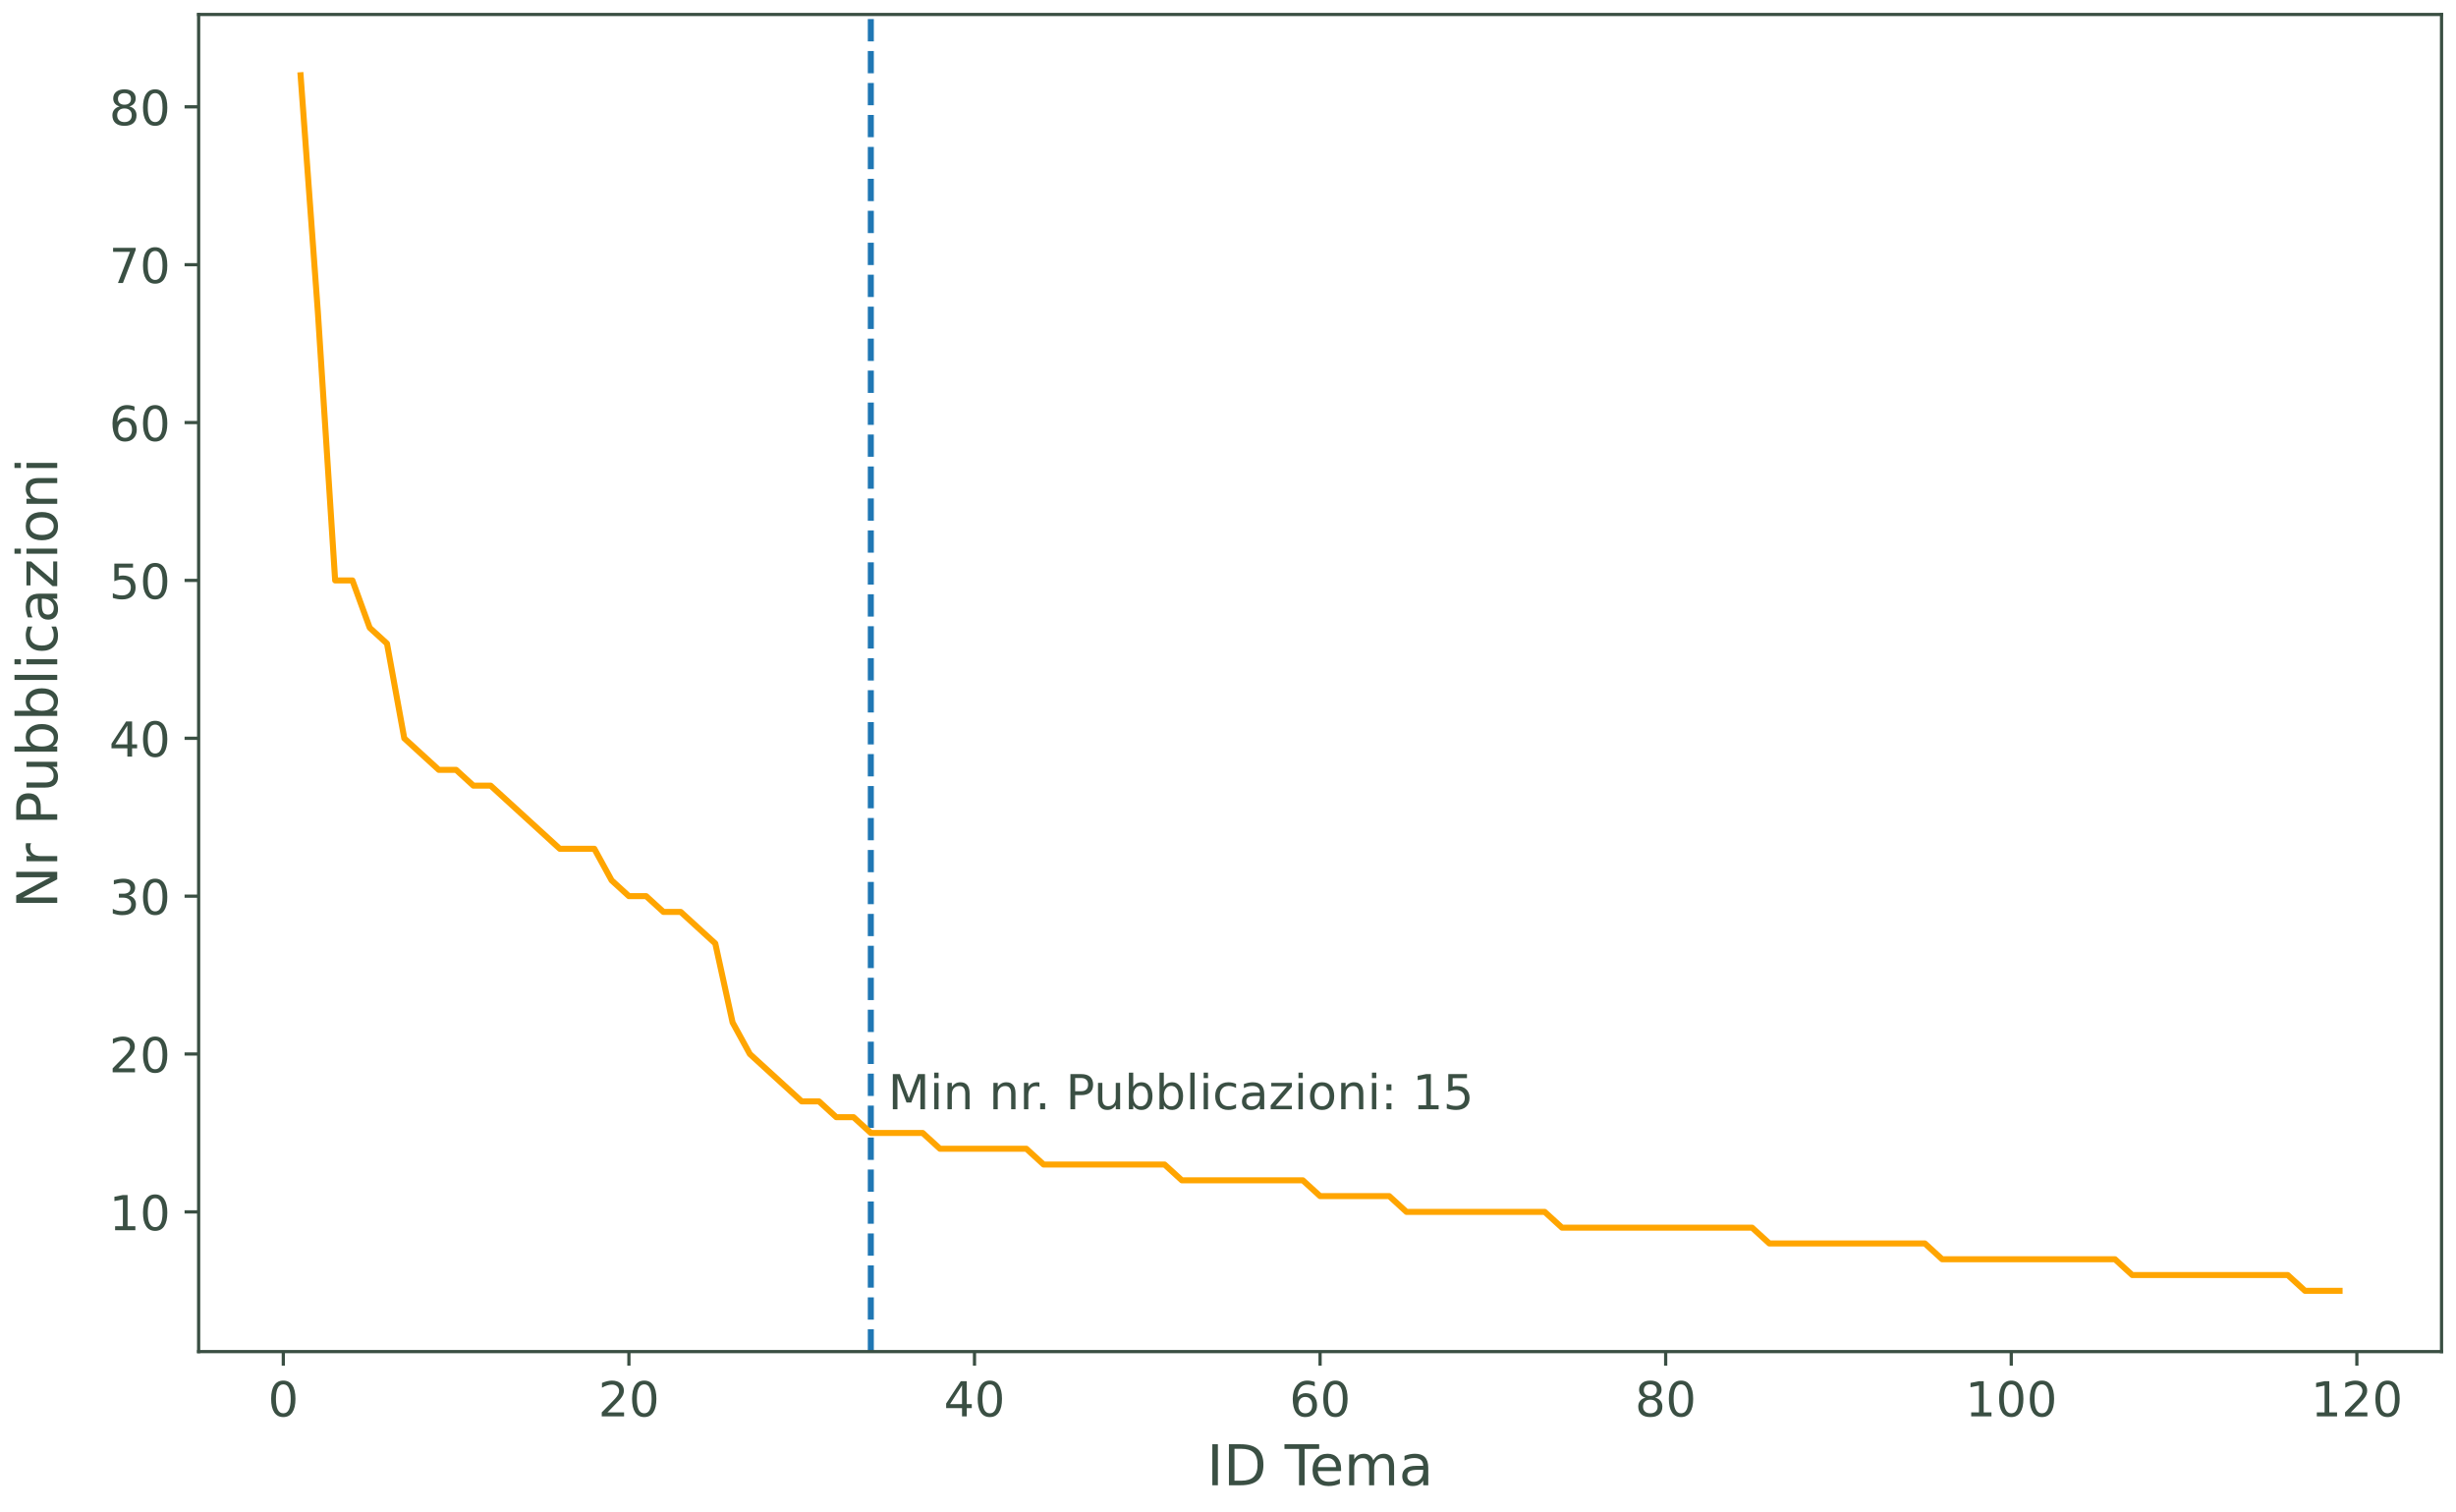
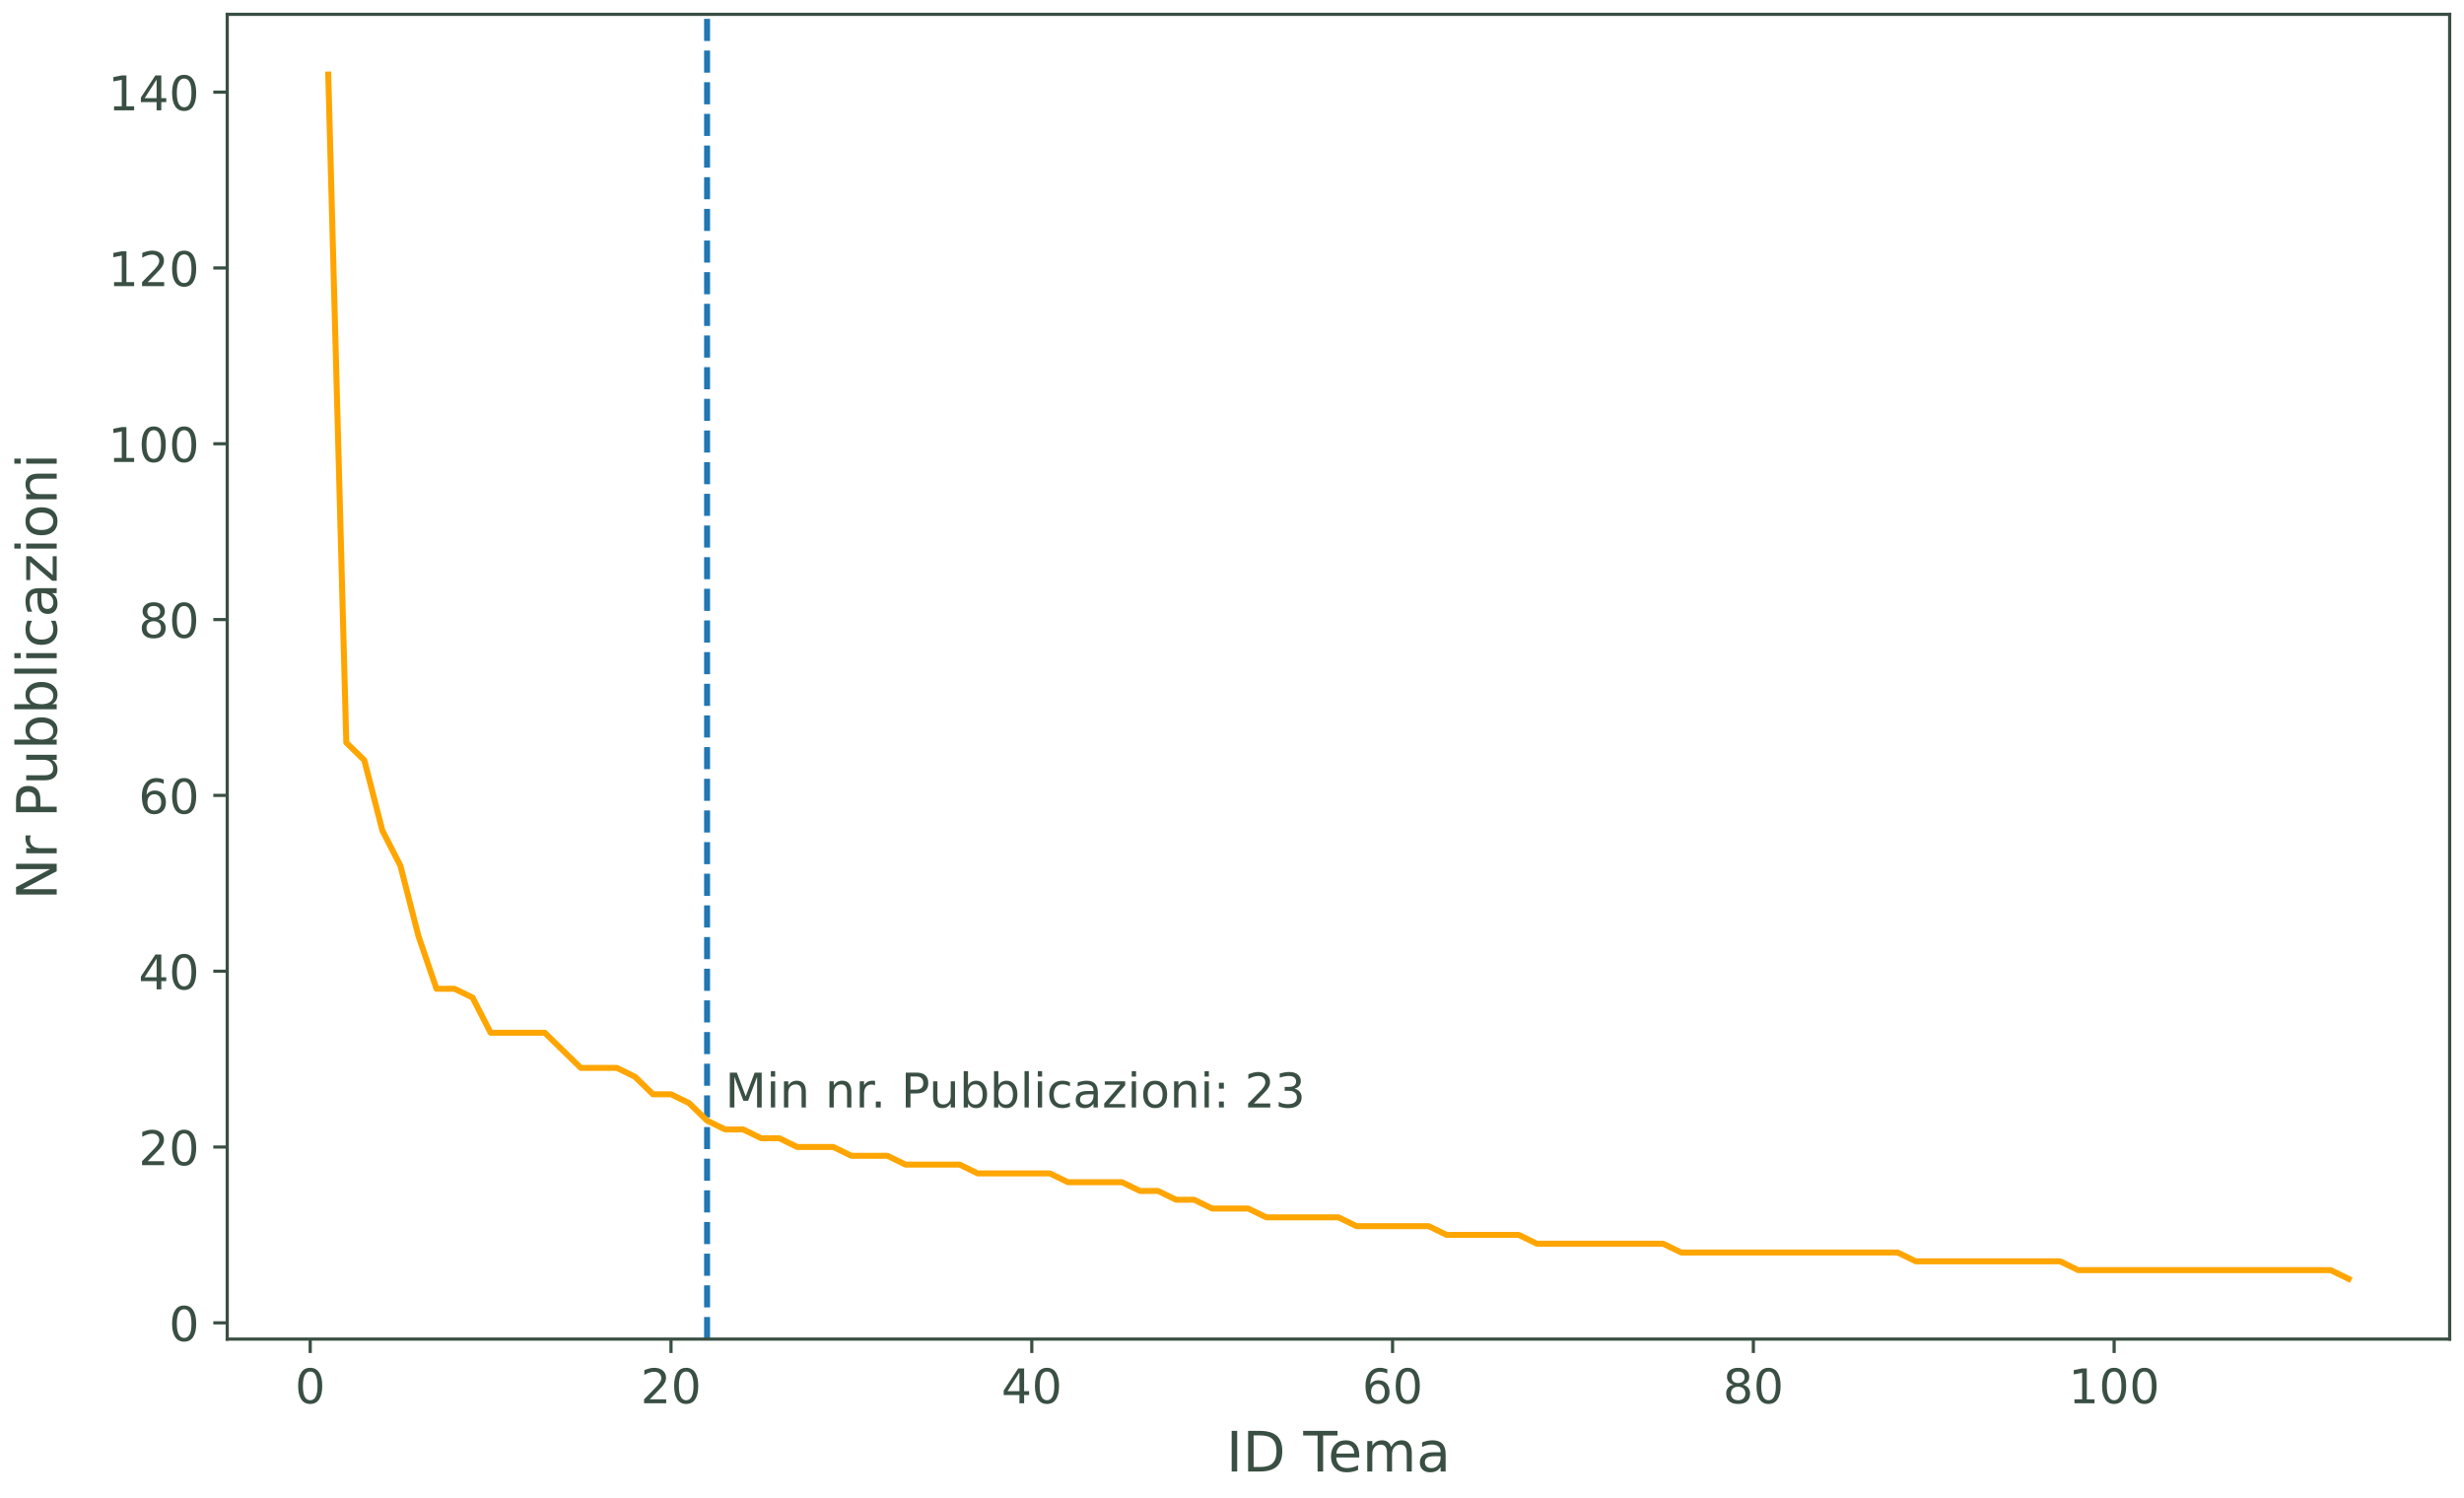
- <svg xmlns="http://www.w3.org/2000/svg" xmlns:xlink="http://www.w3.org/1999/xlink" width="611.019pt" height="376.003pt" viewBox="0 0 611.019 376.003" version="1.1">
+ <svg xmlns="http://www.w3.org/2000/svg" xmlns:xlink="http://www.w3.org/1999/xlink" width="618.654pt" height="376.003pt" viewBox="0 0 618.654 376.003" version="1.1">
  <defs>
    <style type="text/css">*{stroke-linejoin: round; stroke-linecap: butt}</style>
  </defs>
  <g id="figure_1">
    <g id="patch_1">
-       <path d="M 0 376.003  L 611.019 376.003  L 611.019 0  L 0 0  L 0 376.003  z " style="fill: none" />
+       <path d="M 0 376.003  L 618.654 376.003  L 618.654 0  L 0 0  L 0 376.003  z " style="fill: none" />
    </g>
    <g id="axes_1">
      <g id="patch_2">
-         <path d="M 49.419 336.24  L 607.419 336.24  L 607.419 3.6  L 49.419 3.6  L 49.419 336.24  z " style="fill: none" />
+         <path d="M 57.054 336.24  L 615.054 336.24  L 615.054 3.6  L 57.054 3.6  L 57.054 336.24  z " style="fill: none" />
      </g>
      <g id="matplotlib.axis_1">
        <g id="xtick_1">
          <g id="line2d_1">
            <defs>
-               <path id="m295fb60865" d="M 0 0  L 0 3.5  " style="stroke: #3a4f43; stroke-width: 0.8" />
+               <path id="maa30530f36" d="M 0 0  L 0 3.5  " style="stroke: #3a4f43; stroke-width: 0.8" />
            </defs>
            <g>
-               <use xlink:href="#m295fb60865" x="70.484" y="336.24" style="fill: #3a4f43; stroke: #3a4f43; stroke-width: 0.8" />
+               <use xlink:href="#maa30530f36" x="77.889" y="336.24" style="fill: #3a4f43; stroke: #3a4f43; stroke-width: 0.8" />
            </g>
          </g>
          <g id="text_1">
-             <g style="fill: #3a4f43" transform="translate(66.66659 352.3581) scale(0.12 -0.12)">
+             <g style="fill: #3a4f43" transform="translate(74.07129 352.3581) scale(0.12 -0.12)">
              <defs>
                <path id="DejaVuSans-30" d="M 2034 4250  Q 1547 4250 1301 3770  Q 1056 3291 1056 2328  Q 1056 1369 1301 889  Q 1547 409 2034 409  Q 2525 409 2770 889  Q 3016 1369 3016 2328  Q 3016 3291 2770 3770  Q 2525 4250 2034 4250  z M 2034 4750  Q 2819 4750 3233 4129  Q 3647 3509 3647 2328  Q 3647 1150 3233 529  Q 2819 -91 2034 -91  Q 1250 -91 836 529  Q 422 1150 422 2328  Q 422 3509 836 4129  Q 1250 4750 2034 4750  z " transform="scale(0.015625)" />
              </defs>
              <use xlink:href="#DejaVuSans-30" />
            </g>
          </g>
        </g>
        <g id="xtick_2">
          <g id="line2d_2">
            <g>
-               <use xlink:href="#m295fb60865" x="156.463" y="336.24" style="fill: #3a4f43; stroke: #3a4f43; stroke-width: 0.8" />
+               <use xlink:href="#maa30530f36" x="168.473" y="336.24" style="fill: #3a4f43; stroke: #3a4f43; stroke-width: 0.8" />
            </g>
          </g>
          <g id="text_2">
-             <g style="fill: #3a4f43" transform="translate(148.8275 352.3581) scale(0.12 -0.12)">
+             <g style="fill: #3a4f43" transform="translate(160.8382 352.3581) scale(0.12 -0.12)">
              <defs>
                <path id="DejaVuSans-32" d="M 1228 531  L 3431 531  L 3431 0  L 469 0  L 469 531  Q 828 903 1448 1529  Q 2069 2156 2228 2338  Q 2531 2678 2651 2914  Q 2772 3150 2772 3378  Q 2772 3750 2511 3984  Q 2250 4219 1831 4219  Q 1534 4219 1204 4116  Q 875 4013 500 3803  L 500 4441  Q 881 4594 1212 4672  Q 1544 4750 1819 4750  Q 2544 4750 2975 4387  Q 3406 4025 3406 3419  Q 3406 3131 3298 2873  Q 3191 2616 2906 2266  Q 2828 2175 2409 1742  Q 1991 1309 1228 531  z " transform="scale(0.015625)" />
              </defs>
              <use xlink:href="#DejaVuSans-32" />
              <use xlink:href="#DejaVuSans-30" transform="translate(63.62305 0)" />
            </g>
          </g>
        </g>
        <g id="xtick_3">
          <g id="line2d_3">
            <g>
-               <use xlink:href="#m295fb60865" x="242.441" y="336.24" style="fill: #3a4f43; stroke: #3a4f43; stroke-width: 0.8" />
+               <use xlink:href="#maa30530f36" x="259.058" y="336.24" style="fill: #3a4f43; stroke: #3a4f43; stroke-width: 0.8" />
            </g>
          </g>
          <g id="text_3">
-             <g style="fill: #3a4f43" transform="translate(234.8059 352.3581) scale(0.12 -0.12)">
+             <g style="fill: #3a4f43" transform="translate(251.4226 352.3581) scale(0.12 -0.12)">
              <defs>
                <path id="DejaVuSans-34" d="M 2419 4116  L 825 1625  L 2419 1625  L 2419 4116  z M 2253 4666  L 3047 4666  L 3047 1625  L 3713 1625  L 3713 1100  L 3047 1100  L 3047 0  L 2419 0  L 2419 1100  L 313 1100  L 313 1709  L 2253 4666  z " transform="scale(0.015625)" />
              </defs>
              <use xlink:href="#DejaVuSans-34" />
              <use xlink:href="#DejaVuSans-30" transform="translate(63.62305 0)" />
            </g>
          </g>
        </g>
        <g id="xtick_4">
          <g id="line2d_4">
            <g>
-               <use xlink:href="#m295fb60865" x="328.419" y="336.24" style="fill: #3a4f43; stroke: #3a4f43; stroke-width: 0.8" />
+               <use xlink:href="#maa30530f36" x="349.642" y="336.24" style="fill: #3a4f43; stroke: #3a4f43; stroke-width: 0.8" />
            </g>
          </g>
          <g id="text_4">
-             <g style="fill: #3a4f43" transform="translate(320.7844 352.3581) scale(0.12 -0.12)">
+             <g style="fill: #3a4f43" transform="translate(342.007 352.3581) scale(0.12 -0.12)">
              <defs>
                <path id="DejaVuSans-36" d="M 2113 2584  Q 1688 2584 1439 2293  Q 1191 2003 1191 1497  Q 1191 994 1439 701  Q 1688 409 2113 409  Q 2538 409 2786 701  Q 3034 994 3034 1497  Q 3034 2003 2786 2293  Q 2538 2584 2113 2584  z M 3366 4563  L 3366 3988  Q 3128 4100 2886 4159  Q 2644 4219 2406 4219  Q 1781 4219 1451 3797  Q 1122 3375 1075 2522  Q 1259 2794 1537 2939  Q 1816 3084 2150 3084  Q 2853 3084 3261 2657  Q 3669 2231 3669 1497  Q 3669 778 3244 343  Q 2819 -91 2113 -91  Q 1303 -91 875 529  Q 447 1150 447 2328  Q 447 3434 972 4092  Q 1497 4750 2381 4750  Q 2619 4750 2861 4703  Q 3103 4656 3366 4563  z " transform="scale(0.015625)" />
              </defs>
              <use xlink:href="#DejaVuSans-36" />
              <use xlink:href="#DejaVuSans-30" transform="translate(63.62305 0)" />
            </g>
          </g>
        </g>
        <g id="xtick_5">
          <g id="line2d_5">
            <g>
-               <use xlink:href="#m295fb60865" x="414.398" y="336.24" style="fill: #3a4f43; stroke: #3a4f43; stroke-width: 0.8" />
+               <use xlink:href="#maa30530f36" x="440.226" y="336.24" style="fill: #3a4f43; stroke: #3a4f43; stroke-width: 0.8" />
            </g>
          </g>
          <g id="text_5">
-             <g style="fill: #3a4f43" transform="translate(406.7628 352.3581) scale(0.12 -0.12)">
+             <g style="fill: #3a4f43" transform="translate(432.5915 352.3581) scale(0.12 -0.12)">
              <defs>
                <path id="DejaVuSans-38" d="M 2034 2216  Q 1584 2216 1326 1975  Q 1069 1734 1069 1313  Q 1069 891 1326 650  Q 1584 409 2034 409  Q 2484 409 2743 651  Q 3003 894 3003 1313  Q 3003 1734 2745 1975  Q 2488 2216 2034 2216  z M 1403 2484  Q 997 2584 770 2862  Q 544 3141 544 3541  Q 544 4100 942 4425  Q 1341 4750 2034 4750  Q 2731 4750 3128 4425  Q 3525 4100 3525 3541  Q 3525 3141 3298 2862  Q 3072 2584 2669 2484  Q 3125 2378 3379 2068  Q 3634 1759 3634 1313  Q 3634 634 3220 271  Q 2806 -91 2034 -91  Q 1263 -91 848 271  Q 434 634 434 1313  Q 434 1759 690 2068  Q 947 2378 1403 2484  z M 1172 3481  Q 1172 3119 1398 2916  Q 1625 2713 2034 2713  Q 2441 2713 2670 2916  Q 2900 3119 2900 3481  Q 2900 3844 2670 4047  Q 2441 4250 2034 4250  Q 1625 4250 1398 4047  Q 1172 3844 1172 3481  z " transform="scale(0.015625)" />
              </defs>
              <use xlink:href="#DejaVuSans-38" />
              <use xlink:href="#DejaVuSans-30" transform="translate(63.62305 0)" />
            </g>
          </g>
        </g>
        <g id="xtick_6">
          <g id="line2d_6">
            <g>
-               <use xlink:href="#m295fb60865" x="500.376" y="336.24" style="fill: #3a4f43; stroke: #3a4f43; stroke-width: 0.8" />
+               <use xlink:href="#maa30530f36" x="530.811" y="336.24" style="fill: #3a4f43; stroke: #3a4f43; stroke-width: 0.8" />
            </g>
          </g>
          <g id="text_6">
-             <g style="fill: #3a4f43" transform="translate(488.9237 352.3581) scale(0.12 -0.12)">
+             <g style="fill: #3a4f43" transform="translate(519.3584 352.3581) scale(0.12 -0.12)">
              <defs>
                <path id="DejaVuSans-31" d="M 794 531  L 1825 531  L 1825 4091  L 703 3866  L 703 4441  L 1819 4666  L 2450 4666  L 2450 531  L 3481 531  L 3481 0  L 794 0  L 794 531  z " transform="scale(0.015625)" />
              </defs>
              <use xlink:href="#DejaVuSans-31" />
              <use xlink:href="#DejaVuSans-30" transform="translate(63.62305 0)" />
              <use xlink:href="#DejaVuSans-30" transform="translate(127.2461 0)" />
            </g>
          </g>
        </g>
-         <g id="xtick_7">
-           <g id="line2d_7">
-             <g>
-               <use xlink:href="#m295fb60865" x="586.355" y="336.24" style="fill: #3a4f43; stroke: #3a4f43; stroke-width: 0.8" />
-             </g>
-           </g>
-           <g id="text_7">
-             <g style="fill: #3a4f43" transform="translate(574.9022 352.3581) scale(0.12 -0.12)">
-               <use xlink:href="#DejaVuSans-31" />
-               <use xlink:href="#DejaVuSans-32" transform="translate(63.62305 0)" />
-               <use xlink:href="#DejaVuSans-30" transform="translate(127.2461 0)" />
-             </g>
-           </g>
-         </g>
-         <g id="text_8">
-           <g style="fill: #3a4f43" transform="translate(300.2389 369.4916) scale(0.14 -0.14)">
+         <g id="text_7">
+           <g style="fill: #3a4f43" transform="translate(307.8739 369.4916) scale(0.14 -0.14)">
            <defs>
              <path id="DejaVuSans-49" d="M 628 4666  L 1259 4666  L 1259 0  L 628 0  L 628 4666  z " transform="scale(0.015625)" />
              <path id="DejaVuSans-44" d="M 1259 4147  L 1259 519  L 2022 519  Q 2988 519 3436 956  Q 3884 1394 3884 2338  Q 3884 3275 3436 3711  Q 2988 4147 2022 4147  L 1259 4147  z M 628 4666  L 1925 4666  Q 3281 4666 3915 4102  Q 4550 3538 4550 2338  Q 4550 1131 3912 565  Q 3275 0 1925 0  L 628 0  L 628 4666  z " transform="scale(0.015625)" />
              <path id="DejaVuSans-20" transform="scale(0.015625)" />
              <path id="DejaVuSans-54" d="M -19 4666  L 3928 4666  L 3928 4134  L 2272 4134  L 2272 0  L 1638 0  L 1638 4134  L -19 4134  L -19 4666  z " transform="scale(0.015625)" />
              <path id="DejaVuSans-65" d="M 3597 1894  L 3597 1613  L 953 1613  Q 991 1019 1311 708  Q 1631 397 2203 397  Q 2534 397 2845 478  Q 3156 559 3463 722  L 3463 178  Q 3153 47 2828 -22  Q 2503 -91 2169 -91  Q 1331 -91 842 396  Q 353 884 353 1716  Q 353 2575 817 3079  Q 1281 3584 2069 3584  Q 2775 3584 3186 3129  Q 3597 2675 3597 1894  z M 3022 2063  Q 3016 2534 2758 2815  Q 2500 3097 2075 3097  Q 1594 3097 1305 2825  Q 1016 2553 972 2059  L 3022 2063  z " transform="scale(0.015625)" />
              <path id="DejaVuSans-6d" d="M 3328 2828  Q 3544 3216 3844 3400  Q 4144 3584 4550 3584  Q 5097 3584 5394 3201  Q 5691 2819 5691 2113  L 5691 0  L 5113 0  L 5113 2094  Q 5113 2597 4934 2840  Q 4756 3084 4391 3084  Q 3944 3084 3684 2787  Q 3425 2491 3425 1978  L 3425 0  L 2847 0  L 2847 2094  Q 2847 2600 2669 2842  Q 2491 3084 2119 3084  Q 1678 3084 1418 2786  Q 1159 2488 1159 1978  L 1159 0  L 581 0  L 581 3500  L 1159 3500  L 1159 2956  Q 1356 3278 1631 3431  Q 1906 3584 2284 3584  Q 2666 3584 2933 3390  Q 3200 3197 3328 2828  z " transform="scale(0.015625)" />
              <path id="DejaVuSans-61" d="M 2194 1759  Q 1497 1759 1228 1600  Q 959 1441 959 1056  Q 959 750 1161 570  Q 1363 391 1709 391  Q 2188 391 2477 730  Q 2766 1069 2766 1631  L 2766 1759  L 2194 1759  z M 3341 1997  L 3341 0  L 2766 0  L 2766 531  Q 2569 213 2275 61  Q 1981 -91 1556 -91  Q 1019 -91 701 211  Q 384 513 384 1019  Q 384 1609 779 1909  Q 1175 2209 1959 2209  L 2766 2209  L 2766 2266  Q 2766 2663 2505 2880  Q 2244 3097 1772 3097  Q 1472 3097 1187 3025  Q 903 2953 641 2809  L 641 3341  Q 956 3463 1253 3523  Q 1550 3584 1831 3584  Q 2591 3584 2966 3190  Q 3341 2797 3341 1997  z " transform="scale(0.015625)" />
            </defs>
            <use xlink:href="#DejaVuSans-49" />
            <use xlink:href="#DejaVuSans-44" transform="translate(29.49219 0)" />
            <use xlink:href="#DejaVuSans-20" transform="translate(106.4941 0)" />
            <use xlink:href="#DejaVuSans-54" transform="translate(138.2812 0)" />
            <use xlink:href="#DejaVuSans-65" transform="translate(182.3652 0)" />
            <use xlink:href="#DejaVuSans-6d" transform="translate(243.8887 0)" />
            <use xlink:href="#DejaVuSans-61" transform="translate(341.3008 0)" />
          </g>
        </g>
      </g>
      <g id="matplotlib.axis_2">
        <g id="ytick_1">
+           <g id="line2d_7">
+             <defs>
+               <path id="mcd141bb692" d="M 0 0  L -3.5 0  " style="stroke: #3a4f43; stroke-width: 0.8" />
+             </defs>
+             <g>
+               <use xlink:href="#mcd141bb692" x="57.054" y="332.156" style="fill: #3a4f43; stroke: #3a4f43; stroke-width: 0.8" />
+             </g>
+           </g>
+           <g id="text_8">
+             <g style="fill: #3a4f43" transform="translate(42.41938 336.7156) scale(0.12 -0.12)">
+               <use xlink:href="#DejaVuSans-30" />
+             </g>
+           </g>
+         </g>
+         <g id="ytick_2">
          <g id="line2d_8">
-             <defs>
-               <path id="m93cf3d33af" d="M 0 0  L -3.5 0  " style="stroke: #3a4f43; stroke-width: 0.8" />
-             </defs>
-             <g>
-               <use xlink:href="#m93cf3d33af" x="49.419" y="301.484" style="fill: #3a4f43; stroke: #3a4f43; stroke-width: 0.8" />
+             <g>
+               <use xlink:href="#mcd141bb692" x="57.054" y="288.011" style="fill: #3a4f43; stroke: #3a4f43; stroke-width: 0.8" />
            </g>
          </g>
          <g id="text_9">
-             <g style="fill: #3a4f43" transform="translate(27.14937 306.0427) scale(0.12 -0.12)">
+             <g style="fill: #3a4f43" transform="translate(34.78437 292.5696) scale(0.12 -0.12)">
+               <use xlink:href="#DejaVuSans-32" />
+               <use xlink:href="#DejaVuSans-30" transform="translate(63.62305 0)" />
+             </g>
+           </g>
+         </g>
+         <g id="ytick_3">
+           <g id="line2d_9">
+             <g>
+               <use xlink:href="#mcd141bb692" x="57.054" y="243.865" style="fill: #3a4f43; stroke: #3a4f43; stroke-width: 0.8" />
+             </g>
+           </g>
+           <g id="text_10">
+             <g style="fill: #3a4f43" transform="translate(34.78437 248.4236) scale(0.12 -0.12)">
+               <use xlink:href="#DejaVuSans-34" />
+               <use xlink:href="#DejaVuSans-30" transform="translate(63.62305 0)" />
+             </g>
+           </g>
+         </g>
+         <g id="ytick_4">
+           <g id="line2d_10">
+             <g>
+               <use xlink:href="#mcd141bb692" x="57.054" y="199.719" style="fill: #3a4f43; stroke: #3a4f43; stroke-width: 0.8" />
+             </g>
+           </g>
+           <g id="text_11">
+             <g style="fill: #3a4f43" transform="translate(34.78437 204.2776) scale(0.12 -0.12)">
+               <use xlink:href="#DejaVuSans-36" />
+               <use xlink:href="#DejaVuSans-30" transform="translate(63.62305 0)" />
+             </g>
+           </g>
+         </g>
+         <g id="ytick_5">
+           <g id="line2d_11">
+             <g>
+               <use xlink:href="#mcd141bb692" x="57.054" y="155.573" style="fill: #3a4f43; stroke: #3a4f43; stroke-width: 0.8" />
+             </g>
+           </g>
+           <g id="text_12">
+             <g style="fill: #3a4f43" transform="translate(34.78437 160.1316) scale(0.12 -0.12)">
+               <use xlink:href="#DejaVuSans-38" />
+               <use xlink:href="#DejaVuSans-30" transform="translate(63.62305 0)" />
+             </g>
+           </g>
+         </g>
+         <g id="ytick_6">
+           <g id="line2d_12">
+             <g>
+               <use xlink:href="#mcd141bb692" x="57.054" y="111.427" style="fill: #3a4f43; stroke: #3a4f43; stroke-width: 0.8" />
+             </g>
+           </g>
+           <g id="text_13">
+             <g style="fill: #3a4f43" transform="translate(27.14937 115.9856) scale(0.12 -0.12)">
              <use xlink:href="#DejaVuSans-31" />
              <use xlink:href="#DejaVuSans-30" transform="translate(63.62305 0)" />
-             </g>
-           </g>
-         </g>
-         <g id="ytick_2">
-           <g id="line2d_9">
-             <g>
-               <use xlink:href="#m93cf3d33af" x="49.419" y="262.211" style="fill: #3a4f43; stroke: #3a4f43; stroke-width: 0.8" />
-             </g>
-           </g>
-           <g id="text_10">
-             <g style="fill: #3a4f43" transform="translate(27.14937 266.77) scale(0.12 -0.12)">
-               <use xlink:href="#DejaVuSans-32" />
-               <use xlink:href="#DejaVuSans-30" transform="translate(63.62305 0)" />
-             </g>
-           </g>
-         </g>
-         <g id="ytick_3">
-           <g id="line2d_10">
-             <g>
-               <use xlink:href="#m93cf3d33af" x="49.419" y="222.938" style="fill: #3a4f43; stroke: #3a4f43; stroke-width: 0.8" />
-             </g>
-           </g>
-           <g id="text_11">
-             <g style="fill: #3a4f43" transform="translate(27.14937 227.4972) scale(0.12 -0.12)">
-               <defs>
-                 <path id="DejaVuSans-33" d="M 2597 2516  Q 3050 2419 3304 2112  Q 3559 1806 3559 1356  Q 3559 666 3084 287  Q 2609 -91 1734 -91  Q 1441 -91 1130 -33  Q 819 25 488 141  L 488 750  Q 750 597 1062 519  Q 1375 441 1716 441  Q 2309 441 2620 675  Q 2931 909 2931 1356  Q 2931 1769 2642 2001  Q 2353 2234 1838 2234  L 1294 2234  L 1294 2753  L 1863 2753  Q 2328 2753 2575 2939  Q 2822 3125 2822 3475  Q 2822 3834 2567 4026  Q 2313 4219 1838 4219  Q 1578 4219 1281 4162  Q 984 4106 628 3988  L 628 4550  Q 988 4650 1302 4700  Q 1616 4750 1894 4750  Q 2613 4750 3031 4423  Q 3450 4097 3450 3541  Q 3450 3153 3228 2886  Q 3006 2619 2597 2516  z " transform="scale(0.015625)" />
-               </defs>
-               <use xlink:href="#DejaVuSans-33" />
-               <use xlink:href="#DejaVuSans-30" transform="translate(63.62305 0)" />
-             </g>
-           </g>
-         </g>
-         <g id="ytick_4">
-           <g id="line2d_11">
-             <g>
-               <use xlink:href="#m93cf3d33af" x="49.419" y="183.665" style="fill: #3a4f43; stroke: #3a4f43; stroke-width: 0.8" />
-             </g>
-           </g>
-           <g id="text_12">
-             <g style="fill: #3a4f43" transform="translate(27.14937 188.2245) scale(0.12 -0.12)">
-               <use xlink:href="#DejaVuSans-34" />
-               <use xlink:href="#DejaVuSans-30" transform="translate(63.62305 0)" />
-             </g>
-           </g>
-         </g>
-         <g id="ytick_5">
-           <g id="line2d_12">
-             <g>
-               <use xlink:href="#m93cf3d33af" x="49.419" y="144.393" style="fill: #3a4f43; stroke: #3a4f43; stroke-width: 0.8" />
-             </g>
-           </g>
-           <g id="text_13">
-             <g style="fill: #3a4f43" transform="translate(27.14937 148.9518) scale(0.12 -0.12)">
-               <defs>
-                 <path id="DejaVuSans-35" d="M 691 4666  L 3169 4666  L 3169 4134  L 1269 4134  L 1269 2991  Q 1406 3038 1543 3061  Q 1681 3084 1819 3084  Q 2600 3084 3056 2656  Q 3513 2228 3513 1497  Q 3513 744 3044 326  Q 2575 -91 1722 -91  Q 1428 -91 1123 -41  Q 819 9 494 109  L 494 744  Q 775 591 1075 516  Q 1375 441 1709 441  Q 2250 441 2565 725  Q 2881 1009 2881 1497  Q 2881 1984 2565 2268  Q 2250 2553 1709 2553  Q 1456 2553 1204 2497  Q 953 2441 691 2322  L 691 4666  z " transform="scale(0.015625)" />
-               </defs>
-               <use xlink:href="#DejaVuSans-35" />
-               <use xlink:href="#DejaVuSans-30" transform="translate(63.62305 0)" />
-             </g>
-           </g>
-         </g>
-         <g id="ytick_6">
+               <use xlink:href="#DejaVuSans-30" transform="translate(127.2461 0)" />
+             </g>
+           </g>
+         </g>
+         <g id="ytick_7">
          <g id="line2d_13">
            <g>
-               <use xlink:href="#m93cf3d33af" x="49.419" y="105.12" style="fill: #3a4f43; stroke: #3a4f43; stroke-width: 0.8" />
+               <use xlink:href="#mcd141bb692" x="57.054" y="67.281" style="fill: #3a4f43; stroke: #3a4f43; stroke-width: 0.8" />
            </g>
          </g>
          <g id="text_14">
-             <g style="fill: #3a4f43" transform="translate(27.14937 109.6791) scale(0.12 -0.12)">
-               <use xlink:href="#DejaVuSans-36" />
-               <use xlink:href="#DejaVuSans-30" transform="translate(63.62305 0)" />
-             </g>
-           </g>
-         </g>
-         <g id="ytick_7">
+             <g style="fill: #3a4f43" transform="translate(27.14937 71.83965) scale(0.12 -0.12)">
+               <use xlink:href="#DejaVuSans-31" />
+               <use xlink:href="#DejaVuSans-32" transform="translate(63.62305 0)" />
+               <use xlink:href="#DejaVuSans-30" transform="translate(127.2461 0)" />
+             </g>
+           </g>
+         </g>
+         <g id="ytick_8">
          <g id="line2d_14">
            <g>
-               <use xlink:href="#m93cf3d33af" x="49.419" y="65.847" style="fill: #3a4f43; stroke: #3a4f43; stroke-width: 0.8" />
+               <use xlink:href="#mcd141bb692" x="57.054" y="23.135" style="fill: #3a4f43; stroke: #3a4f43; stroke-width: 0.8" />
            </g>
          </g>
          <g id="text_15">
-             <g style="fill: #3a4f43" transform="translate(27.14937 70.40633) scale(0.12 -0.12)">
-               <defs>
-                 <path id="DejaVuSans-37" d="M 525 4666  L 3525 4666  L 3525 4397  L 1831 0  L 1172 0  L 2766 4134  L 525 4134  L 525 4666  z " transform="scale(0.015625)" />
-               </defs>
-               <use xlink:href="#DejaVuSans-37" />
-               <use xlink:href="#DejaVuSans-30" transform="translate(63.62305 0)" />
-             </g>
-           </g>
-         </g>
-         <g id="ytick_8">
-           <g id="line2d_15">
-             <g>
-               <use xlink:href="#m93cf3d33af" x="49.419" y="26.575" style="fill: #3a4f43; stroke: #3a4f43; stroke-width: 0.8" />
-             </g>
-           </g>
-           <g id="text_16">
-             <g style="fill: #3a4f43" transform="translate(27.14937 31.13361) scale(0.12 -0.12)">
-               <use xlink:href="#DejaVuSans-38" />
-               <use xlink:href="#DejaVuSans-30" transform="translate(63.62305 0)" />
-             </g>
-           </g>
-         </g>
-         <g id="text_17">
+             <g style="fill: #3a4f43" transform="translate(27.14937 27.69366) scale(0.12 -0.12)">
+               <use xlink:href="#DejaVuSans-31" />
+               <use xlink:href="#DejaVuSans-34" transform="translate(63.62305 0)" />
+               <use xlink:href="#DejaVuSans-30" transform="translate(127.2461 0)" />
+             </g>
+           </g>
+         </g>
+         <g id="text_16">
          <g style="fill: #3a4f43" transform="translate(14.23781 225.9922) rotate(-90) scale(0.14 -0.14)">
            <defs>
              <path id="DejaVuSans-4e" d="M 628 4666  L 1478 4666  L 3547 763  L 3547 4666  L 4159 4666  L 4159 0  L 3309 0  L 1241 3903  L 1241 0  L 628 0  L 628 4666  z " transform="scale(0.015625)" />
              <path id="DejaVuSans-72" d="M 2631 2963  Q 2534 3019 2420 3045  Q 2306 3072 2169 3072  Q 1681 3072 1420 2755  Q 1159 2438 1159 1844  L 1159 0  L 581 0  L 581 3500  L 1159 3500  L 1159 2956  Q 1341 3275 1631 3429  Q 1922 3584 2338 3584  Q 2397 3584 2469 3576  Q 2541 3569 2628 3553  L 2631 2963  z " transform="scale(0.015625)" />
              <path id="DejaVuSans-50" d="M 1259 4147  L 1259 2394  L 2053 2394  Q 2494 2394 2734 2622  Q 2975 2850 2975 3272  Q 2975 3691 2734 3919  Q 2494 4147 2053 4147  L 1259 4147  z M 628 4666  L 2053 4666  Q 2838 4666 3239 4311  Q 3641 3956 3641 3272  Q 3641 2581 3239 2228  Q 2838 1875 2053 1875  L 1259 1875  L 1259 0  L 628 0  L 628 4666  z " transform="scale(0.015625)" />
              <path id="DejaVuSans-75" d="M 544 1381  L 544 3500  L 1119 3500  L 1119 1403  Q 1119 906 1312 657  Q 1506 409 1894 409  Q 2359 409 2629 706  Q 2900 1003 2900 1516  L 2900 3500  L 3475 3500  L 3475 0  L 2900 0  L 2900 538  Q 2691 219 2414 64  Q 2138 -91 1772 -91  Q 1169 -91 856 284  Q 544 659 544 1381  z M 1991 3584  L 1991 3584  z " transform="scale(0.015625)" />
              <path id="DejaVuSans-62" d="M 3116 1747  Q 3116 2381 2855 2742  Q 2594 3103 2138 3103  Q 1681 3103 1420 2742  Q 1159 2381 1159 1747  Q 1159 1113 1420 752  Q 1681 391 2138 391  Q 2594 391 2855 752  Q 3116 1113 3116 1747  z M 1159 2969  Q 1341 3281 1617 3432  Q 1894 3584 2278 3584  Q 2916 3584 3314 3078  Q 3713 2572 3713 1747  Q 3713 922 3314 415  Q 2916 -91 2278 -91  Q 1894 -91 1617 61  Q 1341 213 1159 525  L 1159 0  L 581 0  L 581 4863  L 1159 4863  L 1159 2969  z " transform="scale(0.015625)" />
              <path id="DejaVuSans-6c" d="M 603 4863  L 1178 4863  L 1178 0  L 603 0  L 603 4863  z " transform="scale(0.015625)" />
              <path id="DejaVuSans-69" d="M 603 3500  L 1178 3500  L 1178 0  L 603 0  L 603 3500  z M 603 4863  L 1178 4863  L 1178 4134  L 603 4134  L 603 4863  z " transform="scale(0.015625)" />
              <path id="DejaVuSans-63" d="M 3122 3366  L 3122 2828  Q 2878 2963 2633 3030  Q 2388 3097 2138 3097  Q 1578 3097 1268 2742  Q 959 2388 959 1747  Q 959 1106 1268 751  Q 1578 397 2138 397  Q 2388 397 2633 464  Q 2878 531 3122 666  L 3122 134  Q 2881 22 2623 -34  Q 2366 -91 2075 -91  Q 1284 -91 818 406  Q 353 903 353 1747  Q 353 2603 823 3093  Q 1294 3584 2113 3584  Q 2378 3584 2631 3529  Q 2884 3475 3122 3366  z " transform="scale(0.015625)" />
              <path id="DejaVuSans-7a" d="M 353 3500  L 3084 3500  L 3084 2975  L 922 459  L 3084 459  L 3084 0  L 275 0  L 275 525  L 2438 3041  L 353 3041  L 353 3500  z " transform="scale(0.015625)" />
              <path id="DejaVuSans-6f" d="M 1959 3097  Q 1497 3097 1228 2736  Q 959 2375 959 1747  Q 959 1119 1226 758  Q 1494 397 1959 397  Q 2419 397 2687 759  Q 2956 1122 2956 1747  Q 2956 2369 2687 2733  Q 2419 3097 1959 3097  z M 1959 3584  Q 2709 3584 3137 3096  Q 3566 2609 3566 1747  Q 3566 888 3137 398  Q 2709 -91 1959 -91  Q 1206 -91 779 398  Q 353 888 353 1747  Q 353 2609 779 3096  Q 1206 3584 1959 3584  z " transform="scale(0.015625)" />
              <path id="DejaVuSans-6e" d="M 3513 2113  L 3513 0  L 2938 0  L 2938 2094  Q 2938 2591 2744 2837  Q 2550 3084 2163 3084  Q 1697 3084 1428 2787  Q 1159 2491 1159 1978  L 1159 0  L 581 0  L 581 3500  L 1159 3500  L 1159 2956  Q 1366 3272 1645 3428  Q 1925 3584 2291 3584  Q 2894 3584 3203 3211  Q 3513 2838 3513 2113  z " transform="scale(0.015625)" />
            </defs>
            <use xlink:href="#DejaVuSans-4e" />
            <use xlink:href="#DejaVuSans-72" transform="translate(74.80469 0)" />
            <use xlink:href="#DejaVuSans-20" transform="translate(115.918 0)" />
            <use xlink:href="#DejaVuSans-50" transform="translate(147.7051 0)" />
            <use xlink:href="#DejaVuSans-75" transform="translate(206.2578 0)" />
            <use xlink:href="#DejaVuSans-62" transform="translate(269.6367 0)" />
            <use xlink:href="#DejaVuSans-62" transform="translate(333.1133 0)" />
            <use xlink:href="#DejaVuSans-6c" transform="translate(396.5898 0)" />
            <use xlink:href="#DejaVuSans-69" transform="translate(424.373 0)" />
            <use xlink:href="#DejaVuSans-63" transform="translate(452.1562 0)" />
            <use xlink:href="#DejaVuSans-61" transform="translate(507.1367 0)" />
            <use xlink:href="#DejaVuSans-7a" transform="translate(568.416 0)" />
            <use xlink:href="#DejaVuSans-69" transform="translate(620.9062 0)" />
            <use xlink:href="#DejaVuSans-6f" transform="translate(648.6895 0)" />
            <use xlink:href="#DejaVuSans-6e" transform="translate(709.8711 0)" />
            <use xlink:href="#DejaVuSans-69" transform="translate(773.25 0)" />
          </g>
        </g>
      </g>
+       <g id="line2d_15">
+         <path d="M 177.532 336.24  L 177.532 3.6  " clip-path="url(#p26fc562be9)" style="fill: none; stroke-dasharray: 5.55,2.4; stroke-dashoffset: 0; stroke: #1f77b4; stroke-width: 1.5" />
+       </g>
      <g id="line2d_16">
-         <path d="M 216.647 336.24  L 216.647 3.6  " clip-path="url(#p7219dbd790)" style="fill: none; stroke-dasharray: 5.55,2.4; stroke-dashoffset: 0; stroke: #1f77b4; stroke-width: 1.5" />
-       </g>
-       <g id="line2d_17">
-         <path d="M 74.783 18.72  L 79.082 77.629  L 83.381 144.393  L 87.68 144.393  L 91.979 156.175  L 96.278 160.102  L 100.577 183.665  L 104.875 187.593  L 109.174 191.52  L 113.473 191.52  L 117.772 195.447  L 122.071 195.447  L 126.37 199.375  L 130.669 203.302  L 134.968 207.229  L 139.267 211.156  L 143.566 211.156  L 147.865 211.156  L 152.164 219.011  L 156.463 222.938  L 160.761 222.938  L 165.06 226.865  L 169.359 226.865  L 173.658 230.793  L 177.957 234.72  L 182.256 254.356  L 186.555 262.211  L 190.854 266.138  L 195.153 270.065  L 199.452 273.993  L 203.751 273.993  L 208.05 277.92  L 212.348 277.92  L 216.647 281.847  L 220.946 281.847  L 225.245 281.847  L 229.544 281.847  L 233.843 285.775  L 238.142 285.775  L 242.441 285.775  L 246.74 285.775  L 251.039 285.775  L 255.338 285.775  L 259.637 289.702  L 263.936 289.702  L 268.234 289.702  L 272.533 289.702  L 276.832 289.702  L 281.131 289.702  L 285.43 289.702  L 289.729 289.702  L 294.028 293.629  L 298.327 293.629  L 302.626 293.629  L 306.925 293.629  L 311.224 293.629  L 315.523 293.629  L 319.822 293.629  L 324.12 293.629  L 328.419 297.556  L 332.718 297.556  L 337.017 297.556  L 341.316 297.556  L 345.615 297.556  L 349.914 301.484  L 354.213 301.484  L 358.512 301.484  L 362.811 301.484  L 367.11 301.484  L 371.409 301.484  L 375.708 301.484  L 380.006 301.484  L 384.305 301.484  L 388.604 305.411  L 392.903 305.411  L 397.202 305.411  L 401.501 305.411  L 405.8 305.411  L 410.099 305.411  L 414.398 305.411  L 418.697 305.411  L 422.996 305.411  L 427.295 305.411  L 431.593 305.411  L 435.892 305.411  L 440.191 309.338  L 444.49 309.338  L 448.789 309.338  L 453.088 309.338  L 457.387 309.338  L 461.686 309.338  L 465.985 309.338  L 470.284 309.338  L 474.583 309.338  L 478.882 309.338  L 483.181 313.265  L 487.479 313.265  L 491.778 313.265  L 496.077 313.265  L 500.376 313.265  L 504.675 313.265  L 508.974 313.265  L 513.273 313.265  L 517.572 313.265  L 521.871 313.265  L 526.17 313.265  L 530.469 317.193  L 534.768 317.193  L 539.067 317.193  L 543.365 317.193  L 547.664 317.193  L 551.963 317.193  L 556.262 317.193  L 560.561 317.193  L 564.86 317.193  L 569.159 317.193  L 573.458 321.12  L 577.757 321.12  L 582.056 321.12  " clip-path="url(#p7219dbd790)" style="fill: none; stroke: #ffa500; stroke-width: 1.5; stroke-linecap: square" />
+         <path d="M 82.418 18.72  L 86.947 186.475  L 91.476 190.889  L 96.006 208.548  L 100.535 217.377  L 105.064 235.035  L 109.593 248.279  L 114.123 248.279  L 118.652 250.486  L 123.181 259.316  L 127.71 259.316  L 132.239 259.316  L 136.769 259.316  L 141.298 263.73  L 145.827 268.145  L 150.356 268.145  L 154.886 268.145  L 159.415 270.352  L 163.944 274.767  L 168.473 274.767  L 173.002 276.974  L 177.532 281.389  L 182.061 283.596  L 186.59 283.596  L 191.119 285.803  L 195.649 285.803  L 200.178 288.011  L 204.707 288.011  L 209.236 288.011  L 213.765 290.218  L 218.295 290.218  L 222.824 290.218  L 227.353 292.425  L 231.882 292.425  L 236.412 292.425  L 240.941 292.425  L 245.47 294.632  L 249.999 294.632  L 254.528 294.632  L 259.058 294.632  L 263.587 294.632  L 268.116 296.84  L 272.645 296.84  L 277.175 296.84  L 281.704 296.84  L 286.233 299.047  L 290.762 299.047  L 295.291 301.254  L 299.821 301.254  L 304.35 303.462  L 308.879 303.462  L 313.408 303.462  L 317.937 305.669  L 322.467 305.669  L 326.996 305.669  L 331.525 305.669  L 336.054 305.669  L 340.584 307.876  L 345.113 307.876  L 349.642 307.876  L 354.171 307.876  L 358.7 307.876  L 363.23 310.084  L 367.759 310.084  L 372.288 310.084  L 376.817 310.084  L 381.347 310.084  L 385.876 312.291  L 390.405 312.291  L 394.934 312.291  L 399.463 312.291  L 403.993 312.291  L 408.522 312.291  L 413.051 312.291  L 417.58 312.291  L 422.11 314.498  L 426.639 314.498  L 431.168 314.498  L 435.697 314.498  L 440.226 314.498  L 444.756 314.498  L 449.285 314.498  L 453.814 314.498  L 458.343 314.498  L 462.873 314.498  L 467.402 314.498  L 471.931 314.498  L 476.46 314.498  L 480.989 316.705  L 485.519 316.705  L 490.048 316.705  L 494.577 316.705  L 499.106 316.705  L 503.636 316.705  L 508.165 316.705  L 512.694 316.705  L 517.223 316.705  L 521.752 318.913  L 526.282 318.913  L 530.811 318.913  L 535.34 318.913  L 539.869 318.913  L 544.399 318.913  L 548.928 318.913  L 553.457 318.913  L 557.986 318.913  L 562.515 318.913  L 567.045 318.913  L 571.574 318.913  L 576.103 318.913  L 580.632 318.913  L 585.162 318.913  L 589.691 321.12  " clip-path="url(#p26fc562be9)" style="fill: none; stroke: #ffa500; stroke-width: 1.5; stroke-linecap: square" />
      </g>
      <g id="patch_3">
-         <path d="M 49.419 336.24  L 49.419 3.6  " style="fill: none; stroke: #3a4f43; stroke-width: 0.8; stroke-linejoin: miter; stroke-linecap: square" />
+         <path d="M 57.054 336.24  L 57.054 3.6  " style="fill: none; stroke: #3a4f43; stroke-width: 0.8; stroke-linejoin: miter; stroke-linecap: square" />
      </g>
      <g id="patch_4">
-         <path d="M 607.419 336.24  L 607.419 3.6  " style="fill: none; stroke: #3a4f43; stroke-width: 0.8; stroke-linejoin: miter; stroke-linecap: square" />
+         <path d="M 615.054 336.24  L 615.054 3.6  " style="fill: none; stroke: #3a4f43; stroke-width: 0.8; stroke-linejoin: miter; stroke-linecap: square" />
      </g>
      <g id="patch_5">
-         <path d="M 49.419 336.24  L 607.419 336.24  " style="fill: none; stroke: #3a4f43; stroke-width: 0.8; stroke-linejoin: miter; stroke-linecap: square" />
+         <path d="M 57.054 336.24  L 615.054 336.24  " style="fill: none; stroke: #3a4f43; stroke-width: 0.8; stroke-linejoin: miter; stroke-linecap: square" />
      </g>
      <g id="patch_6">
-         <path d="M 49.419 3.6  L 607.419 3.6  " style="fill: none; stroke: #3a4f43; stroke-width: 0.8; stroke-linejoin: miter; stroke-linecap: square" />
-       </g>
-       <g id="text_18">
-         <g style="fill: #3a4f43" transform="translate(220.9463 275.9564) scale(0.12 -0.12)">
+         <path d="M 57.054 3.6  L 615.054 3.6  " style="fill: none; stroke: #3a4f43; stroke-width: 0.8; stroke-linejoin: miter; stroke-linecap: square" />
+       </g>
+       <g id="text_17">
+         <g style="fill: #3a4f43" transform="translate(182.0609 278.0777) scale(0.12 -0.12)">
          <defs>
            <path id="DejaVuSans-4d" d="M 628 4666  L 1569 4666  L 2759 1491  L 3956 4666  L 4897 4666  L 4897 0  L 4281 0  L 4281 4097  L 3078 897  L 2444 897  L 1241 4097  L 1241 0  L 628 0  L 628 4666  z " transform="scale(0.015625)" />
            <path id="DejaVuSans-2e" d="M 684 794  L 1344 794  L 1344 0  L 684 0  L 684 794  z " transform="scale(0.015625)" />
            <path id="DejaVuSans-3a" d="M 750 794  L 1409 794  L 1409 0  L 750 0  L 750 794  z M 750 3309  L 1409 3309  L 1409 2516  L 750 2516  L 750 3309  z " transform="scale(0.015625)" />
+             <path id="DejaVuSans-33" d="M 2597 2516  Q 3050 2419 3304 2112  Q 3559 1806 3559 1356  Q 3559 666 3084 287  Q 2609 -91 1734 -91  Q 1441 -91 1130 -33  Q 819 25 488 141  L 488 750  Q 750 597 1062 519  Q 1375 441 1716 441  Q 2309 441 2620 675  Q 2931 909 2931 1356  Q 2931 1769 2642 2001  Q 2353 2234 1838 2234  L 1294 2234  L 1294 2753  L 1863 2753  Q 2328 2753 2575 2939  Q 2822 3125 2822 3475  Q 2822 3834 2567 4026  Q 2313 4219 1838 4219  Q 1578 4219 1281 4162  Q 984 4106 628 3988  L 628 4550  Q 988 4650 1302 4700  Q 1616 4750 1894 4750  Q 2613 4750 3031 4423  Q 3450 4097 3450 3541  Q 3450 3153 3228 2886  Q 3006 2619 2597 2516  z " transform="scale(0.015625)" />
          </defs>
          <use xlink:href="#DejaVuSans-4d" />
          <use xlink:href="#DejaVuSans-69" transform="translate(86.2793 0)" />
          <use xlink:href="#DejaVuSans-6e" transform="translate(114.0625 0)" />
          <use xlink:href="#DejaVuSans-20" transform="translate(177.4414 0)" />
          <use xlink:href="#DejaVuSans-6e" transform="translate(209.2285 0)" />
          <use xlink:href="#DejaVuSans-72" transform="translate(272.6074 0)" />
          <use xlink:href="#DejaVuSans-2e" transform="translate(304.5957 0)" />
          <use xlink:href="#DejaVuSans-20" transform="translate(336.3828 0)" />
          <use xlink:href="#DejaVuSans-50" transform="translate(368.1699 0)" />
          <use xlink:href="#DejaVuSans-75" transform="translate(426.7227 0)" />
          <use xlink:href="#DejaVuSans-62" transform="translate(490.1016 0)" />
          <use xlink:href="#DejaVuSans-62" transform="translate(553.5781 0)" />
          <use xlink:href="#DejaVuSans-6c" transform="translate(617.0547 0)" />
          <use xlink:href="#DejaVuSans-69" transform="translate(644.8379 0)" />
          <use xlink:href="#DejaVuSans-63" transform="translate(672.6211 0)" />
          <use xlink:href="#DejaVuSans-61" transform="translate(727.6016 0)" />
          <use xlink:href="#DejaVuSans-7a" transform="translate(788.8809 0)" />
          <use xlink:href="#DejaVuSans-69" transform="translate(841.3711 0)" />
          <use xlink:href="#DejaVuSans-6f" transform="translate(869.1543 0)" />
          <use xlink:href="#DejaVuSans-6e" transform="translate(930.3359 0)" />
          <use xlink:href="#DejaVuSans-69" transform="translate(993.7148 0)" />
          <use xlink:href="#DejaVuSans-3a" transform="translate(1021.498 0)" />
          <use xlink:href="#DejaVuSans-20" transform="translate(1055.189 0)" />
-           <use xlink:href="#DejaVuSans-31" transform="translate(1086.977 0)" />
-           <use xlink:href="#DejaVuSans-35" transform="translate(1150.6 0)" />
+           <use xlink:href="#DejaVuSans-32" transform="translate(1086.977 0)" />
+           <use xlink:href="#DejaVuSans-33" transform="translate(1150.6 0)" />
        </g>
      </g>
      <g id="legend_1" />
    </g>
  </g>
  <defs>
-     <clipPath id="p7219dbd790">
-       <rect x="49.419" y="3.6" width="558" height="332.64" />
+     <clipPath id="p26fc562be9">
+       <rect x="57.054" y="3.6" width="558" height="332.64" />
    </clipPath>
  </defs>
</svg>
